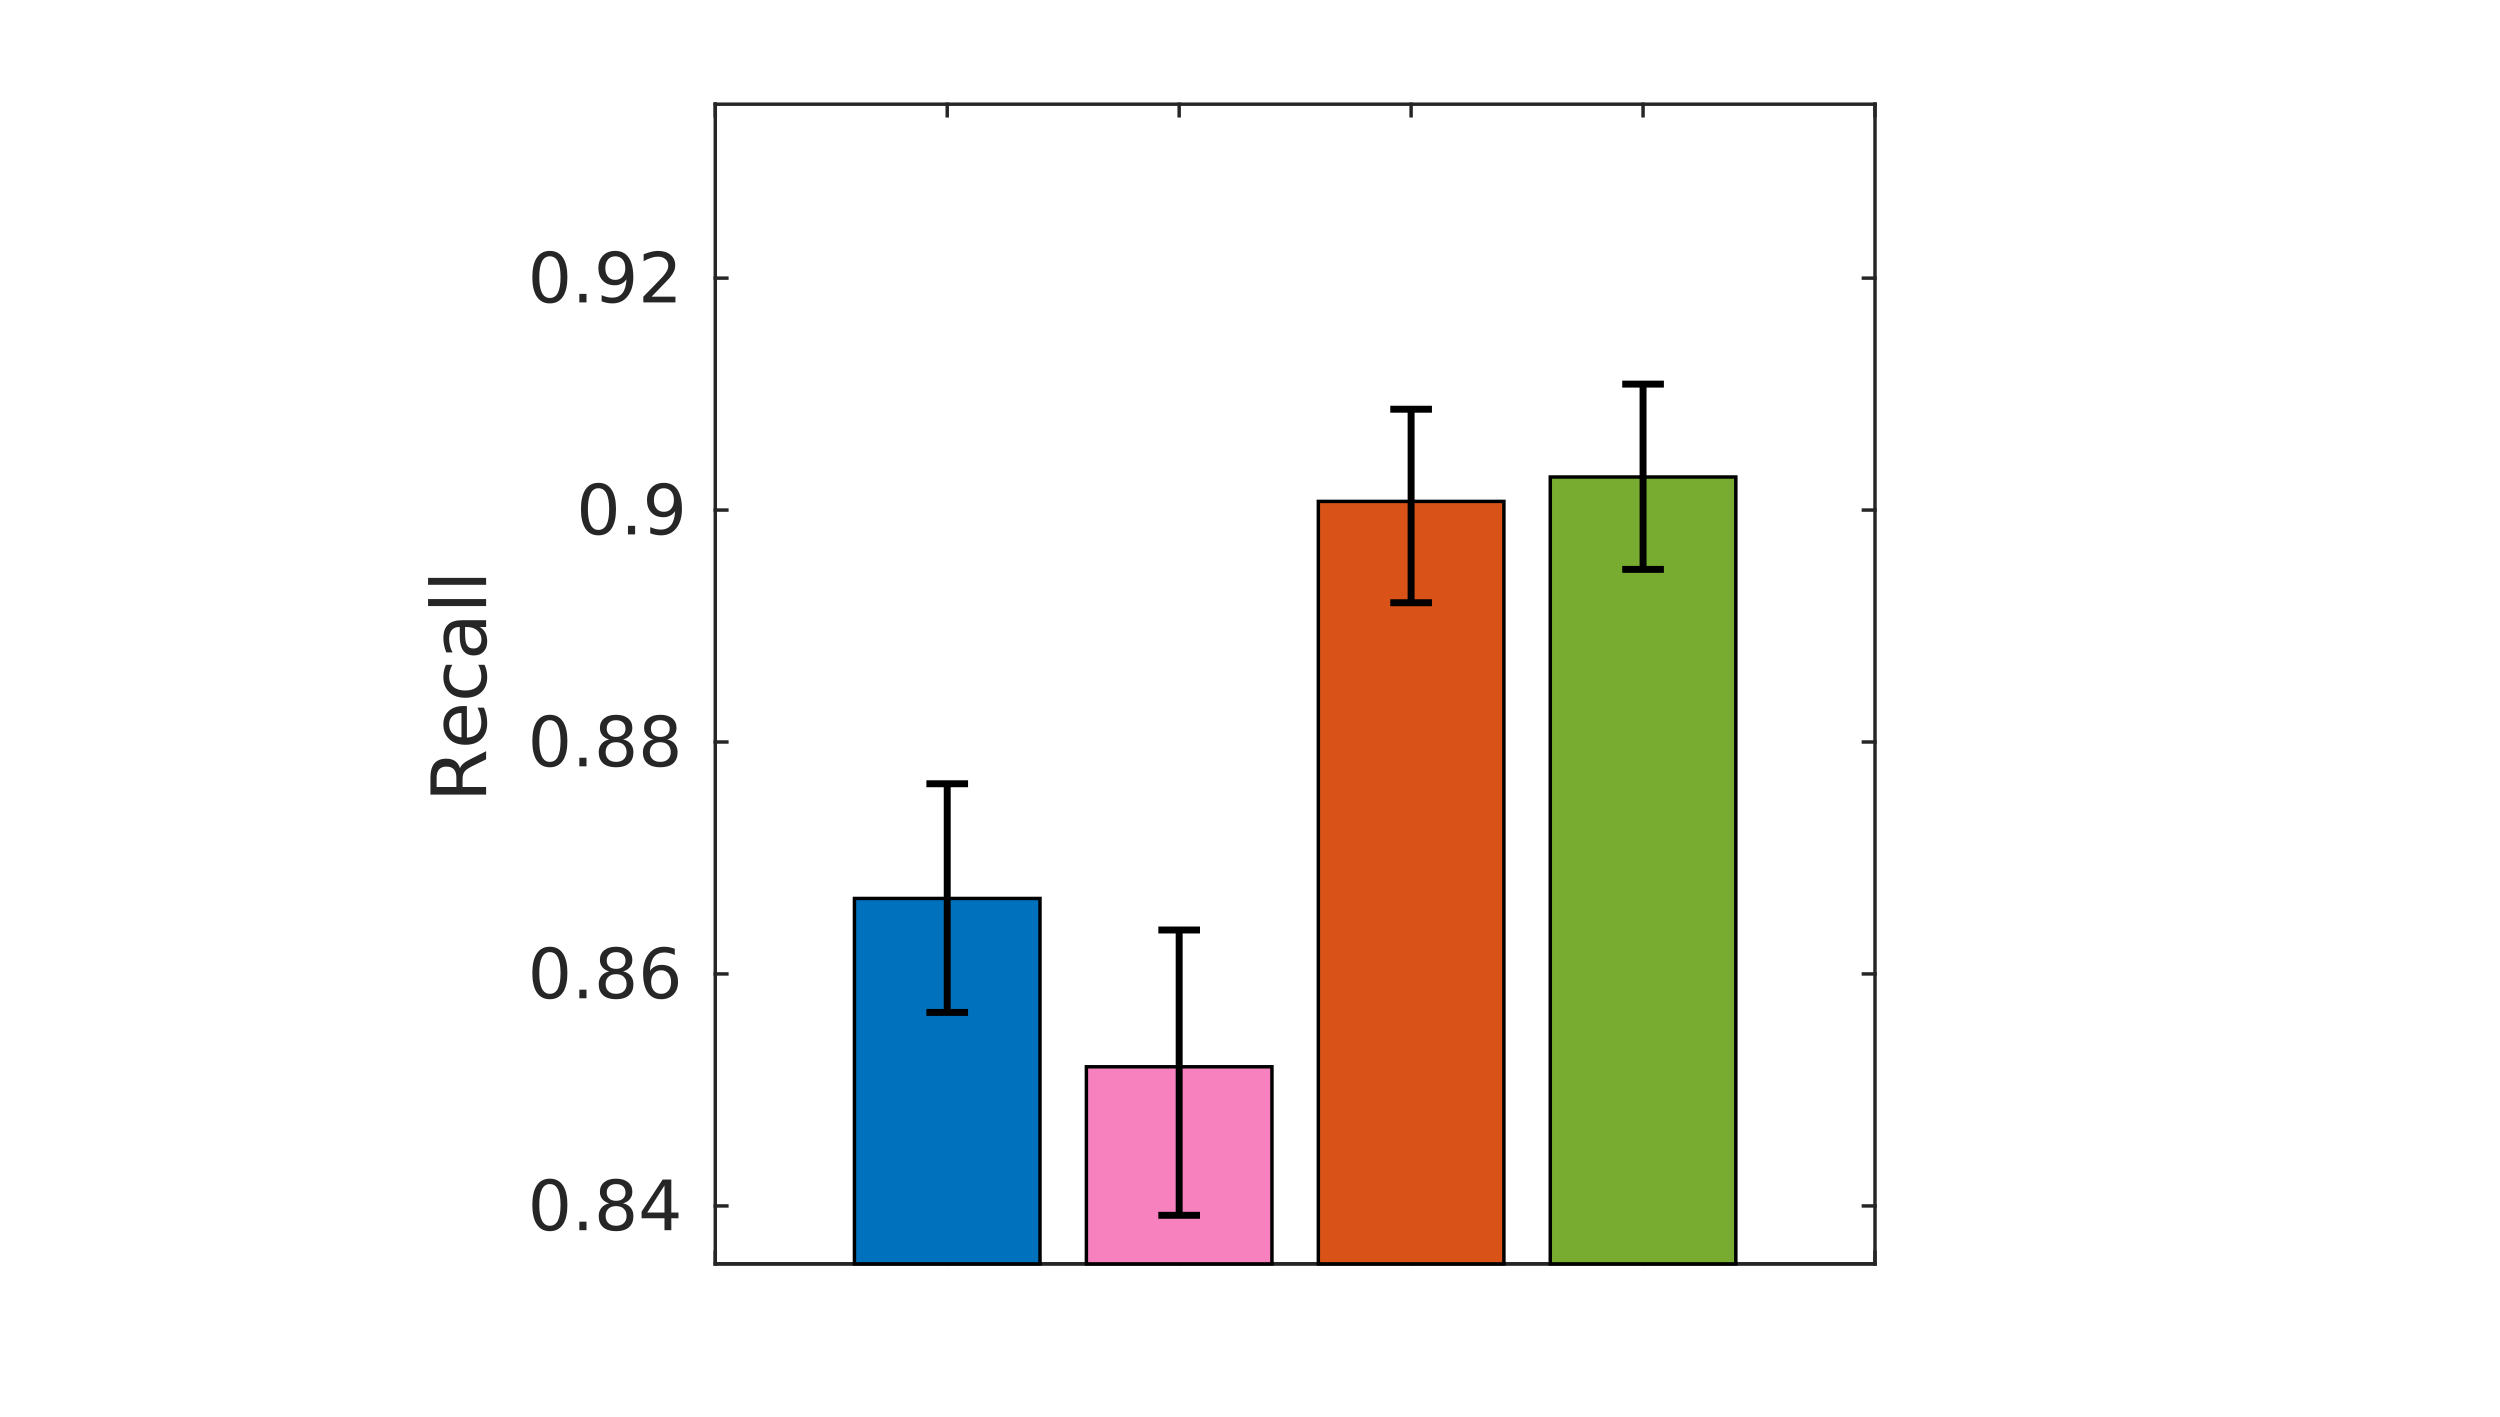
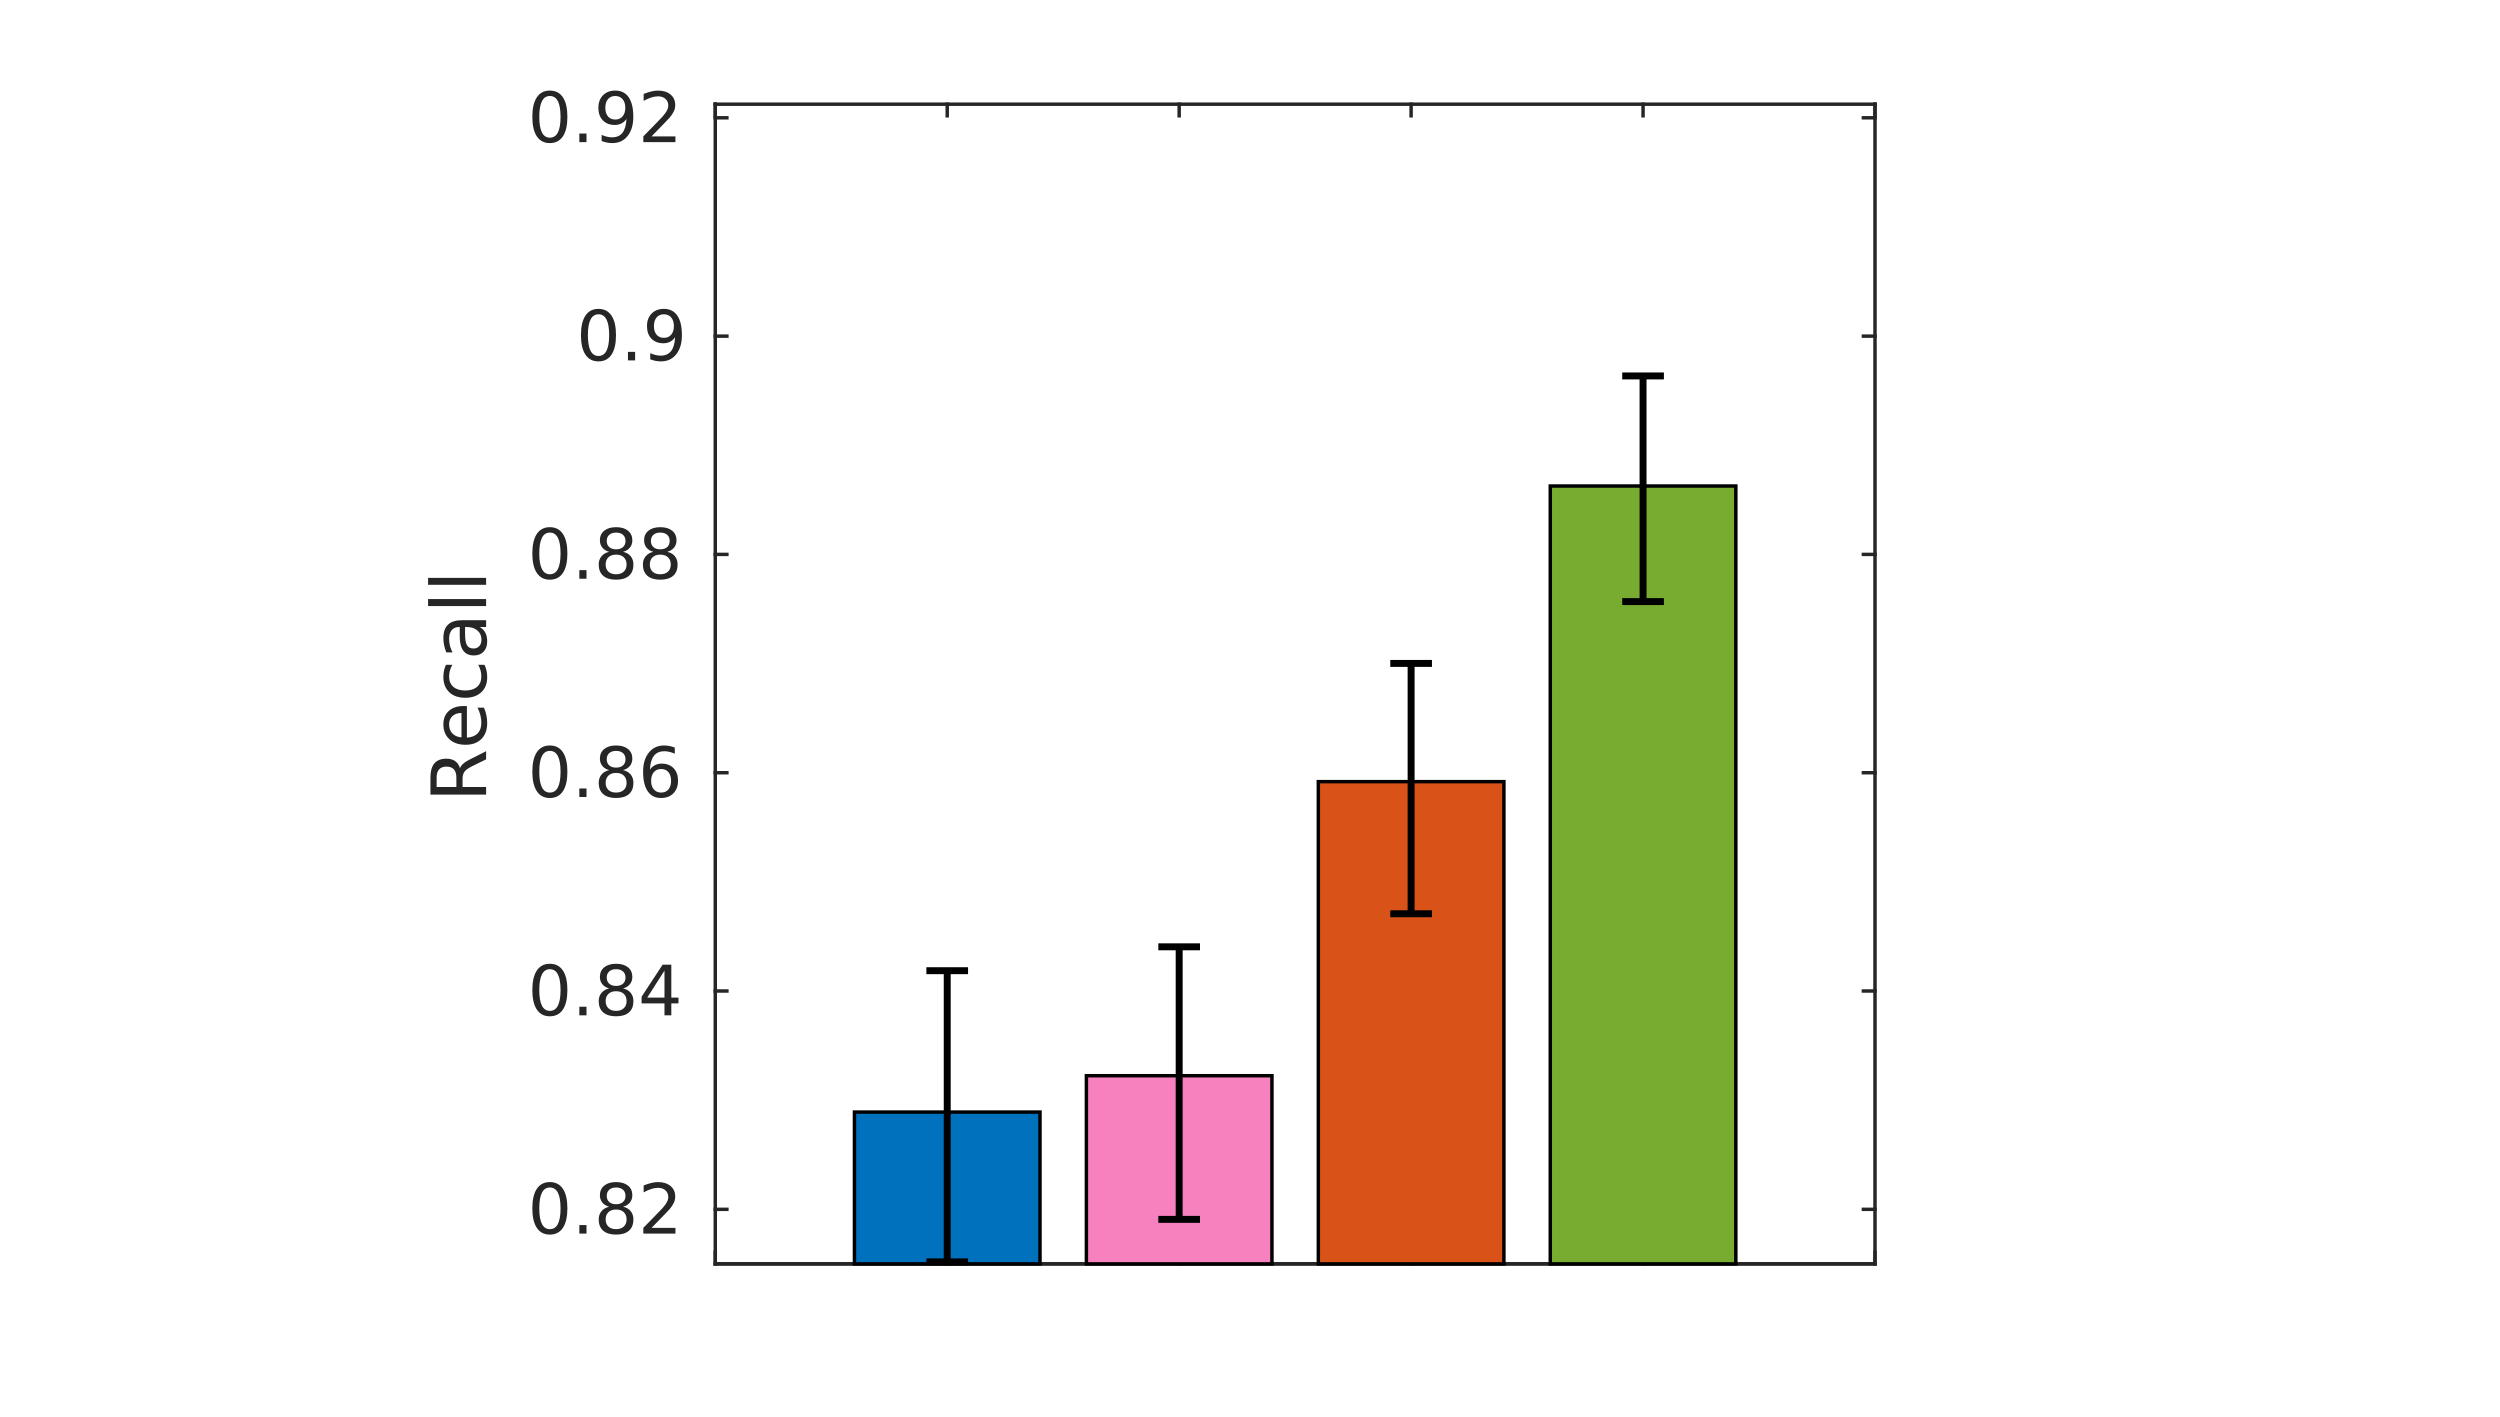
<svg xmlns="http://www.w3.org/2000/svg" style="fill-opacity:1; color-rendering:auto; color-interpolation:auto; text-rendering:auto; stroke:black; stroke-linecap:square; stroke-miterlimit:10; shape-rendering:auto; stroke-opacity:1; fill:black; stroke-dasharray:none; font-weight:normal; stroke-width:1; font-family:'Dialog'; font-style:normal; stroke-linejoin:miter; font-size:12px; stroke-dashoffset:0; image-rendering:auto;" width="360" height="204">
  <defs id="genericDefs" />
  <g>
    <defs id="defs1">
      <clipPath clipPathUnits="userSpaceOnUse" id="clipPath1">
        <path d="M0 0 L360 0 L360 204 L0 204 L0 0 Z" />
      </clipPath>
    </defs>
    <g style="fill:white; stroke:white;">
      <rect x="0" y="0" width="360" style="clip-path:url(#clipPath1); stroke:none;" height="204" />
    </g>
    <g style="fill:white; text-rendering:optimizeSpeed; color-rendering:optimizeSpeed; image-rendering:optimizeSpeed; shape-rendering:crispEdges; stroke:white; color-interpolation:sRGB;">
      <rect x="0" width="360" height="204" y="0" style="stroke:none;" />
      <path style="stroke:none;" d="M103 182 L270 182 L270 15 L103 15 Z" />
    </g>
    <g style="fill:rgb(38,38,38); text-rendering:geometricPrecision; image-rendering:optimizeQuality; color-rendering:optimizeQuality; stroke-linejoin:round; stroke:rgb(38,38,38); color-interpolation:linearRGB; stroke-width:0.5;">
      <line y2="182" style="fill:none;" x1="103" x2="270" y1="182" />
      <line y2="15" style="fill:none;" x1="103" x2="270" y1="15" />
      <line y2="180.33" style="fill:none;" x1="103" x2="103" y1="182" />
      <line y2="180.33" style="fill:none;" x1="136.4" x2="136.4" y1="182" />
      <line y2="180.33" style="fill:none;" x1="169.8" x2="169.8" y1="182" />
      <line y2="180.33" style="fill:none;" x1="203.2" x2="203.2" y1="182" />
      <line y2="180.33" style="fill:none;" x1="236.6" x2="236.6" y1="182" />
      <line y2="180.33" style="fill:none;" x1="270" x2="270" y1="182" />
      <line y2="16.67" style="fill:none;" x1="103" x2="103" y1="15" />
      <line y2="16.67" style="fill:none;" x1="136.4" x2="136.4" y1="15" />
      <line y2="16.67" style="fill:none;" x1="169.8" x2="169.8" y1="15" />
      <line y2="16.67" style="fill:none;" x1="203.2" x2="203.2" y1="15" />
      <line y2="16.67" style="fill:none;" x1="236.6" x2="236.6" y1="15" />
      <line y2="16.67" style="fill:none;" x1="270" x2="270" y1="15" />
      <line y2="15" style="fill:none;" x1="103" x2="103" y1="182" />
      <line y2="15" style="fill:none;" x1="270" x2="270" y1="182" />
-       <line y2="173.65" style="fill:none;" x1="103" x2="104.67" y1="173.65" />
-       <line y2="140.25" style="fill:none;" x1="103" x2="104.67" y1="140.25" />
-       <line y2="106.85" style="fill:none;" x1="103" x2="104.67" y1="106.85" />
-       <line y2="73.45" style="fill:none;" x1="103" x2="104.67" y1="73.45" />
-       <line y2="40.05" style="fill:none;" x1="103" x2="104.67" y1="40.05" />
-       <line y2="173.65" style="fill:none;" x1="270" x2="268.33" y1="173.65" />
-       <line y2="140.25" style="fill:none;" x1="270" x2="268.33" y1="140.25" />
-       <line y2="106.85" style="fill:none;" x1="270" x2="268.33" y1="106.85" />
-       <line y2="73.45" style="fill:none;" x1="270" x2="268.33" y1="73.45" />
-       <line y2="40.05" style="fill:none;" x1="270" x2="268.33" y1="40.05" />
+       <line y2="174.141" style="fill:none;" x1="103" x2="104.67" y1="174.141" />
+       <line y2="142.706" style="fill:none;" x1="103" x2="104.67" y1="142.706" />
+       <line y2="111.271" style="fill:none;" x1="103" x2="104.67" y1="111.271" />
+       <line y2="79.835" style="fill:none;" x1="103" x2="104.67" y1="79.835" />
+       <line y2="48.4" style="fill:none;" x1="103" x2="104.67" y1="48.4" />
+       <line y2="16.965" style="fill:none;" x1="103" x2="104.67" y1="16.965" />
+       <line y2="174.141" style="fill:none;" x1="270" x2="268.33" y1="174.141" />
+       <line y2="142.706" style="fill:none;" x1="270" x2="268.33" y1="142.706" />
+       <line y2="111.271" style="fill:none;" x1="270" x2="268.33" y1="111.271" />
+       <line y2="79.835" style="fill:none;" x1="270" x2="268.33" y1="79.835" />
+       <line y2="48.4" style="fill:none;" x1="270" x2="268.33" y1="48.4" />
+       <line y2="16.965" style="fill:none;" x1="270" x2="268.33" y1="16.965" />
    </g>
-     <g transform="translate(99,173.65)" style="font-size:10px; fill:rgb(38,38,38); text-rendering:geometricPrecision; color-rendering:optimizeQuality; image-rendering:optimizeQuality; stroke:rgb(38,38,38); color-interpolation:linearRGB;">
+     <g transform="translate(99,174.1412)" style="font-size:10px; fill:rgb(38,38,38); text-rendering:geometricPrecision; color-rendering:optimizeQuality; image-rendering:optimizeQuality; stroke:rgb(38,38,38); color-interpolation:linearRGB;">
+       <path style="stroke:none;" d="M-19.828 -3.141 Q-20.578 -3.141 -20.961 -2.391 Q-21.344 -1.641 -21.344 -0.141 Q-21.344 1.359 -20.961 2.109 Q-20.578 2.859 -19.828 2.859 Q-19.047 2.859 -18.664 2.109 Q-18.281 1.359 -18.281 -0.141 Q-18.281 -1.641 -18.664 -2.391 Q-19.047 -3.141 -19.828 -3.141 ZM-19.828 -3.922 Q-18.594 -3.922 -17.945 -2.953 Q-17.297 -1.984 -17.297 -0.141 Q-17.297 1.703 -17.945 2.672 Q-18.594 3.641 -19.828 3.641 Q-21.047 3.641 -21.695 2.672 Q-22.344 1.703 -22.344 -0.141 Q-22.344 -1.984 -21.695 -2.953 Q-21.047 -3.922 -19.828 -3.922 ZM-15.575 2.266 L-14.544 2.266 L-14.544 3.5 L-15.575 3.5 L-15.575 2.266 ZM-10.287 0.031 Q-10.99 0.031 -11.389 0.414 Q-11.787 0.797 -11.787 1.453 Q-11.787 2.109 -11.389 2.484 Q-10.99 2.859 -10.287 2.859 Q-9.584 2.859 -9.178 2.484 Q-8.771 2.109 -8.771 1.453 Q-8.771 0.797 -9.17 0.414 Q-9.568 0.031 -10.287 0.031 ZM-11.271 -0.375 Q-11.896 -0.531 -12.256 -0.969 Q-12.615 -1.406 -12.615 -2.031 Q-12.615 -2.906 -11.99 -3.414 Q-11.365 -3.922 -10.287 -3.922 Q-9.193 -3.922 -8.568 -3.414 Q-7.943 -2.906 -7.943 -2.031 Q-7.943 -1.406 -8.303 -0.969 Q-8.662 -0.531 -9.287 -0.375 Q-8.568 -0.219 -8.178 0.266 Q-7.787 0.75 -7.787 1.453 Q-7.787 2.516 -8.428 3.078 Q-9.068 3.641 -10.287 3.641 Q-11.49 3.641 -12.139 3.078 Q-12.787 2.516 -12.787 1.453 Q-12.787 0.75 -12.381 0.266 Q-11.975 -0.219 -11.271 -0.375 ZM-11.631 -1.938 Q-11.631 -1.375 -11.271 -1.055 Q-10.912 -0.734 -10.287 -0.734 Q-9.646 -0.734 -9.287 -1.055 Q-8.928 -1.375 -8.928 -1.938 Q-8.928 -2.5 -9.287 -2.82 Q-9.646 -3.141 -10.287 -3.141 Q-10.912 -3.141 -11.271 -2.82 Q-11.631 -2.5 -11.631 -1.938 ZM-5.175 2.672 L-1.737 2.672 L-1.737 3.5 L-6.362 3.5 L-6.362 2.672 Q-5.8 2.094 -4.831 1.109 Q-3.862 0.125 -3.612 -0.156 Q-3.144 -0.688 -2.956 -1.055 Q-2.769 -1.422 -2.769 -1.781 Q-2.769 -2.359 -3.175 -2.727 Q-3.581 -3.094 -4.237 -3.094 Q-4.706 -3.094 -5.214 -2.93 Q-5.722 -2.766 -6.315 -2.438 L-6.315 -3.438 Q-5.722 -3.672 -5.206 -3.797 Q-4.69 -3.922 -4.253 -3.922 Q-3.128 -3.922 -2.448 -3.359 Q-1.769 -2.797 -1.769 -1.844 Q-1.769 -1.391 -1.94 -0.992 Q-2.112 -0.594 -2.55 -0.047 Q-2.675 0.094 -3.331 0.773 Q-3.987 1.453 -5.175 2.672 Z" />
+     </g>
+     <g transform="translate(99,142.7059)" style="font-size:10px; fill:rgb(38,38,38); text-rendering:geometricPrecision; color-rendering:optimizeQuality; image-rendering:optimizeQuality; stroke:rgb(38,38,38); color-interpolation:linearRGB;">
      <path style="stroke:none;" d="M-19.828 -3.141 Q-20.578 -3.141 -20.961 -2.391 Q-21.344 -1.641 -21.344 -0.141 Q-21.344 1.359 -20.961 2.109 Q-20.578 2.859 -19.828 2.859 Q-19.047 2.859 -18.664 2.109 Q-18.281 1.359 -18.281 -0.141 Q-18.281 -1.641 -18.664 -2.391 Q-19.047 -3.141 -19.828 -3.141 ZM-19.828 -3.922 Q-18.594 -3.922 -17.945 -2.953 Q-17.297 -1.984 -17.297 -0.141 Q-17.297 1.703 -17.945 2.672 Q-18.594 3.641 -19.828 3.641 Q-21.047 3.641 -21.695 2.672 Q-22.344 1.703 -22.344 -0.141 Q-22.344 -1.984 -21.695 -2.953 Q-21.047 -3.922 -19.828 -3.922 ZM-15.575 2.266 L-14.544 2.266 L-14.544 3.5 L-15.575 3.5 L-15.575 2.266 ZM-10.287 0.031 Q-10.99 0.031 -11.389 0.414 Q-11.787 0.797 -11.787 1.453 Q-11.787 2.109 -11.389 2.484 Q-10.99 2.859 -10.287 2.859 Q-9.584 2.859 -9.178 2.484 Q-8.771 2.109 -8.771 1.453 Q-8.771 0.797 -9.17 0.414 Q-9.568 0.031 -10.287 0.031 ZM-11.271 -0.375 Q-11.896 -0.531 -12.256 -0.969 Q-12.615 -1.406 -12.615 -2.031 Q-12.615 -2.906 -11.99 -3.414 Q-11.365 -3.922 -10.287 -3.922 Q-9.193 -3.922 -8.568 -3.414 Q-7.943 -2.906 -7.943 -2.031 Q-7.943 -1.406 -8.303 -0.969 Q-8.662 -0.531 -9.287 -0.375 Q-8.568 -0.219 -8.178 0.266 Q-7.787 0.75 -7.787 1.453 Q-7.787 2.516 -8.428 3.078 Q-9.068 3.641 -10.287 3.641 Q-11.49 3.641 -12.139 3.078 Q-12.787 2.516 -12.787 1.453 Q-12.787 0.75 -12.381 0.266 Q-11.975 -0.219 -11.271 -0.375 ZM-11.631 -1.938 Q-11.631 -1.375 -11.271 -1.055 Q-10.912 -0.734 -10.287 -0.734 Q-9.646 -0.734 -9.287 -1.055 Q-8.928 -1.375 -8.928 -1.938 Q-8.928 -2.5 -9.287 -2.82 Q-9.646 -3.141 -10.287 -3.141 Q-10.912 -3.141 -11.271 -2.82 Q-11.631 -2.5 -11.631 -1.938 ZM-3.315 -2.938 L-5.8 0.953 L-3.315 0.953 L-3.315 -2.938 ZM-3.581 -3.797 L-2.331 -3.797 L-2.331 0.953 L-1.3 0.953 L-1.3 1.781 L-2.331 1.781 L-2.331 3.5 L-3.315 3.5 L-3.315 1.781 L-6.612 1.781 L-6.612 0.828 L-3.581 -3.797 Z" />
    </g>
-     <g transform="translate(99,140.25)" style="font-size:10px; fill:rgb(38,38,38); text-rendering:geometricPrecision; color-rendering:optimizeQuality; image-rendering:optimizeQuality; stroke:rgb(38,38,38); color-interpolation:linearRGB;">
+     <g transform="translate(99,111.2706)" style="font-size:10px; fill:rgb(38,38,38); text-rendering:geometricPrecision; color-rendering:optimizeQuality; image-rendering:optimizeQuality; stroke:rgb(38,38,38); color-interpolation:linearRGB;">
      <path style="stroke:none;" d="M-19.828 -3.141 Q-20.578 -3.141 -20.961 -2.391 Q-21.344 -1.641 -21.344 -0.141 Q-21.344 1.359 -20.961 2.109 Q-20.578 2.859 -19.828 2.859 Q-19.047 2.859 -18.664 2.109 Q-18.281 1.359 -18.281 -0.141 Q-18.281 -1.641 -18.664 -2.391 Q-19.047 -3.141 -19.828 -3.141 ZM-19.828 -3.922 Q-18.594 -3.922 -17.945 -2.953 Q-17.297 -1.984 -17.297 -0.141 Q-17.297 1.703 -17.945 2.672 Q-18.594 3.641 -19.828 3.641 Q-21.047 3.641 -21.695 2.672 Q-22.344 1.703 -22.344 -0.141 Q-22.344 -1.984 -21.695 -2.953 Q-21.047 -3.922 -19.828 -3.922 ZM-15.575 2.266 L-14.544 2.266 L-14.544 3.5 L-15.575 3.5 L-15.575 2.266 ZM-10.287 0.031 Q-10.99 0.031 -11.389 0.414 Q-11.787 0.797 -11.787 1.453 Q-11.787 2.109 -11.389 2.484 Q-10.99 2.859 -10.287 2.859 Q-9.584 2.859 -9.178 2.484 Q-8.771 2.109 -8.771 1.453 Q-8.771 0.797 -9.17 0.414 Q-9.568 0.031 -10.287 0.031 ZM-11.271 -0.375 Q-11.896 -0.531 -12.256 -0.969 Q-12.615 -1.406 -12.615 -2.031 Q-12.615 -2.906 -11.99 -3.414 Q-11.365 -3.922 -10.287 -3.922 Q-9.193 -3.922 -8.568 -3.414 Q-7.943 -2.906 -7.943 -2.031 Q-7.943 -1.406 -8.303 -0.969 Q-8.662 -0.531 -9.287 -0.375 Q-8.568 -0.219 -8.178 0.266 Q-7.787 0.75 -7.787 1.453 Q-7.787 2.516 -8.428 3.078 Q-9.068 3.641 -10.287 3.641 Q-11.49 3.641 -12.139 3.078 Q-12.787 2.516 -12.787 1.453 Q-12.787 0.75 -12.381 0.266 Q-11.975 -0.219 -11.271 -0.375 ZM-11.631 -1.938 Q-11.631 -1.375 -11.271 -1.055 Q-10.912 -0.734 -10.287 -0.734 Q-9.646 -0.734 -9.287 -1.055 Q-8.928 -1.375 -8.928 -1.938 Q-8.928 -2.5 -9.287 -2.82 Q-9.646 -3.141 -10.287 -3.141 Q-10.912 -3.141 -11.271 -2.82 Q-11.631 -2.5 -11.631 -1.938 ZM-3.8 -0.531 Q-4.456 -0.531 -4.847 -0.078 Q-5.237 0.375 -5.237 1.156 Q-5.237 1.953 -4.847 2.406 Q-4.456 2.859 -3.8 2.859 Q-3.128 2.859 -2.745 2.406 Q-2.362 1.953 -2.362 1.156 Q-2.362 0.375 -2.745 -0.078 Q-3.128 -0.531 -3.8 -0.531 ZM-1.831 -3.625 L-1.831 -2.734 Q-2.206 -2.906 -2.589 -3 Q-2.972 -3.094 -3.331 -3.094 Q-4.315 -3.094 -4.831 -2.438 Q-5.347 -1.781 -5.409 -0.438 Q-5.128 -0.859 -4.69 -1.086 Q-4.253 -1.312 -3.737 -1.312 Q-2.644 -1.312 -2.003 -0.648 Q-1.362 0.016 -1.362 1.156 Q-1.362 2.281 -2.026 2.961 Q-2.69 3.641 -3.8 3.641 Q-5.065 3.641 -5.729 2.672 Q-6.394 1.703 -6.394 -0.141 Q-6.394 -1.859 -5.573 -2.891 Q-4.753 -3.922 -3.378 -3.922 Q-3.003 -3.922 -2.628 -3.852 Q-2.253 -3.781 -1.831 -3.625 Z" />
    </g>
-     <g transform="translate(99,106.85)" style="font-size:10px; fill:rgb(38,38,38); text-rendering:geometricPrecision; color-rendering:optimizeQuality; image-rendering:optimizeQuality; stroke:rgb(38,38,38); color-interpolation:linearRGB;">
+     <g transform="translate(99,79.8353)" style="font-size:10px; fill:rgb(38,38,38); text-rendering:geometricPrecision; color-rendering:optimizeQuality; image-rendering:optimizeQuality; stroke:rgb(38,38,38); color-interpolation:linearRGB;">
      <path style="stroke:none;" d="M-19.828 -3.141 Q-20.578 -3.141 -20.961 -2.391 Q-21.344 -1.641 -21.344 -0.141 Q-21.344 1.359 -20.961 2.109 Q-20.578 2.859 -19.828 2.859 Q-19.047 2.859 -18.664 2.109 Q-18.281 1.359 -18.281 -0.141 Q-18.281 -1.641 -18.664 -2.391 Q-19.047 -3.141 -19.828 -3.141 ZM-19.828 -3.922 Q-18.594 -3.922 -17.945 -2.953 Q-17.297 -1.984 -17.297 -0.141 Q-17.297 1.703 -17.945 2.672 Q-18.594 3.641 -19.828 3.641 Q-21.047 3.641 -21.695 2.672 Q-22.344 1.703 -22.344 -0.141 Q-22.344 -1.984 -21.695 -2.953 Q-21.047 -3.922 -19.828 -3.922 ZM-15.575 2.266 L-14.544 2.266 L-14.544 3.5 L-15.575 3.5 L-15.575 2.266 ZM-10.287 0.031 Q-10.99 0.031 -11.389 0.414 Q-11.787 0.797 -11.787 1.453 Q-11.787 2.109 -11.389 2.484 Q-10.99 2.859 -10.287 2.859 Q-9.584 2.859 -9.178 2.484 Q-8.771 2.109 -8.771 1.453 Q-8.771 0.797 -9.17 0.414 Q-9.568 0.031 -10.287 0.031 ZM-11.271 -0.375 Q-11.896 -0.531 -12.256 -0.969 Q-12.615 -1.406 -12.615 -2.031 Q-12.615 -2.906 -11.99 -3.414 Q-11.365 -3.922 -10.287 -3.922 Q-9.193 -3.922 -8.568 -3.414 Q-7.943 -2.906 -7.943 -2.031 Q-7.943 -1.406 -8.303 -0.969 Q-8.662 -0.531 -9.287 -0.375 Q-8.568 -0.219 -8.178 0.266 Q-7.787 0.75 -7.787 1.453 Q-7.787 2.516 -8.428 3.078 Q-9.068 3.641 -10.287 3.641 Q-11.49 3.641 -12.139 3.078 Q-12.787 2.516 -12.787 1.453 Q-12.787 0.75 -12.381 0.266 Q-11.975 -0.219 -11.271 -0.375 ZM-11.631 -1.938 Q-11.631 -1.375 -11.271 -1.055 Q-10.912 -0.734 -10.287 -0.734 Q-9.646 -0.734 -9.287 -1.055 Q-8.928 -1.375 -8.928 -1.938 Q-8.928 -2.5 -9.287 -2.82 Q-9.646 -3.141 -10.287 -3.141 Q-10.912 -3.141 -11.271 -2.82 Q-11.631 -2.5 -11.631 -1.938 ZM-3.925 0.031 Q-4.628 0.031 -5.026 0.414 Q-5.425 0.797 -5.425 1.453 Q-5.425 2.109 -5.026 2.484 Q-4.628 2.859 -3.925 2.859 Q-3.222 2.859 -2.815 2.484 Q-2.409 2.109 -2.409 1.453 Q-2.409 0.797 -2.808 0.414 Q-3.206 0.031 -3.925 0.031 ZM-4.909 -0.375 Q-5.534 -0.531 -5.894 -0.969 Q-6.253 -1.406 -6.253 -2.031 Q-6.253 -2.906 -5.628 -3.414 Q-5.003 -3.922 -3.925 -3.922 Q-2.831 -3.922 -2.206 -3.414 Q-1.581 -2.906 -1.581 -2.031 Q-1.581 -1.406 -1.94 -0.969 Q-2.3 -0.531 -2.925 -0.375 Q-2.206 -0.219 -1.815 0.266 Q-1.425 0.75 -1.425 1.453 Q-1.425 2.516 -2.065 3.078 Q-2.706 3.641 -3.925 3.641 Q-5.128 3.641 -5.776 3.078 Q-6.425 2.516 -6.425 1.453 Q-6.425 0.75 -6.019 0.266 Q-5.612 -0.219 -4.909 -0.375 ZM-5.269 -1.938 Q-5.269 -1.375 -4.909 -1.055 Q-4.55 -0.734 -3.925 -0.734 Q-3.284 -0.734 -2.925 -1.055 Q-2.565 -1.375 -2.565 -1.938 Q-2.565 -2.5 -2.925 -2.82 Q-3.284 -3.141 -3.925 -3.141 Q-4.55 -3.141 -4.909 -2.82 Q-5.269 -2.5 -5.269 -1.938 Z" />
    </g>
-     <g transform="translate(99,73.45)" style="font-size:10px; fill:rgb(38,38,38); text-rendering:geometricPrecision; color-rendering:optimizeQuality; image-rendering:optimizeQuality; stroke:rgb(38,38,38); color-interpolation:linearRGB;">
+     <g transform="translate(99,48.4)" style="font-size:10px; fill:rgb(38,38,38); text-rendering:geometricPrecision; color-rendering:optimizeQuality; image-rendering:optimizeQuality; stroke:rgb(38,38,38); color-interpolation:linearRGB;">
      <path style="stroke:none;" d="M-12.828 -3.141 Q-13.578 -3.141 -13.961 -2.391 Q-14.344 -1.641 -14.344 -0.141 Q-14.344 1.359 -13.961 2.109 Q-13.578 2.859 -12.828 2.859 Q-12.047 2.859 -11.664 2.109 Q-11.281 1.359 -11.281 -0.141 Q-11.281 -1.641 -11.664 -2.391 Q-12.047 -3.141 -12.828 -3.141 ZM-12.828 -3.922 Q-11.594 -3.922 -10.945 -2.953 Q-10.297 -1.984 -10.297 -0.141 Q-10.297 1.703 -10.945 2.672 Q-11.594 3.641 -12.828 3.641 Q-14.047 3.641 -14.695 2.672 Q-15.344 1.703 -15.344 -0.141 Q-15.344 -1.984 -14.695 -2.953 Q-14.047 -3.922 -12.828 -3.922 ZM-8.575 2.266 L-7.544 2.266 L-7.544 3.5 L-8.575 3.5 L-8.575 2.266 ZM-5.365 3.344 L-5.365 2.453 Q-4.99 2.625 -4.607 2.719 Q-4.225 2.812 -3.865 2.812 Q-2.881 2.812 -2.365 2.156 Q-1.85 1.5 -1.787 0.156 Q-2.068 0.578 -2.498 0.805 Q-2.928 1.031 -3.459 1.031 Q-4.553 1.031 -5.193 0.367 Q-5.834 -0.297 -5.834 -1.438 Q-5.834 -2.562 -5.17 -3.242 Q-4.506 -3.922 -3.397 -3.922 Q-2.131 -3.922 -1.467 -2.953 Q-0.803 -1.984 -0.803 -0.141 Q-0.803 1.578 -1.615 2.609 Q-2.428 3.641 -3.818 3.641 Q-4.193 3.641 -4.568 3.57 Q-4.943 3.5 -5.365 3.344 ZM-3.397 0.25 Q-2.74 0.25 -2.35 -0.203 Q-1.959 -0.656 -1.959 -1.438 Q-1.959 -2.234 -2.35 -2.688 Q-2.74 -3.141 -3.397 -3.141 Q-4.068 -3.141 -4.451 -2.688 Q-4.834 -2.234 -4.834 -1.438 Q-4.834 -0.656 -4.451 -0.203 Q-4.068 0.25 -3.397 0.25 Z" />
    </g>
-     <g transform="translate(99,40.05)" style="font-size:10px; fill:rgb(38,38,38); text-rendering:geometricPrecision; color-rendering:optimizeQuality; image-rendering:optimizeQuality; stroke:rgb(38,38,38); color-interpolation:linearRGB;">
+     <g transform="translate(99,16.9647)" style="font-size:10px; fill:rgb(38,38,38); text-rendering:geometricPrecision; color-rendering:optimizeQuality; image-rendering:optimizeQuality; stroke:rgb(38,38,38); color-interpolation:linearRGB;">
      <path style="stroke:none;" d="M-19.828 -3.141 Q-20.578 -3.141 -20.961 -2.391 Q-21.344 -1.641 -21.344 -0.141 Q-21.344 1.359 -20.961 2.109 Q-20.578 2.859 -19.828 2.859 Q-19.047 2.859 -18.664 2.109 Q-18.281 1.359 -18.281 -0.141 Q-18.281 -1.641 -18.664 -2.391 Q-19.047 -3.141 -19.828 -3.141 ZM-19.828 -3.922 Q-18.594 -3.922 -17.945 -2.953 Q-17.297 -1.984 -17.297 -0.141 Q-17.297 1.703 -17.945 2.672 Q-18.594 3.641 -19.828 3.641 Q-21.047 3.641 -21.695 2.672 Q-22.344 1.703 -22.344 -0.141 Q-22.344 -1.984 -21.695 -2.953 Q-21.047 -3.922 -19.828 -3.922 ZM-15.575 2.266 L-14.544 2.266 L-14.544 3.5 L-15.575 3.5 L-15.575 2.266 ZM-12.365 3.344 L-12.365 2.453 Q-11.99 2.625 -11.607 2.719 Q-11.225 2.812 -10.865 2.812 Q-9.881 2.812 -9.365 2.156 Q-8.85 1.5 -8.787 0.156 Q-9.068 0.578 -9.498 0.805 Q-9.928 1.031 -10.459 1.031 Q-11.553 1.031 -12.193 0.367 Q-12.834 -0.297 -12.834 -1.438 Q-12.834 -2.562 -12.17 -3.242 Q-11.506 -3.922 -10.396 -3.922 Q-9.131 -3.922 -8.467 -2.953 Q-7.803 -1.984 -7.803 -0.141 Q-7.803 1.578 -8.615 2.609 Q-9.428 3.641 -10.818 3.641 Q-11.193 3.641 -11.568 3.57 Q-11.943 3.5 -12.365 3.344 ZM-10.396 0.25 Q-9.74 0.25 -9.35 -0.203 Q-8.959 -0.656 -8.959 -1.438 Q-8.959 -2.234 -9.35 -2.688 Q-9.74 -3.141 -10.396 -3.141 Q-11.068 -3.141 -11.451 -2.688 Q-11.834 -2.234 -11.834 -1.438 Q-11.834 -0.656 -11.451 -0.203 Q-11.068 0.25 -10.396 0.25 ZM-5.175 2.672 L-1.737 2.672 L-1.737 3.5 L-6.362 3.5 L-6.362 2.672 Q-5.8 2.094 -4.831 1.109 Q-3.862 0.125 -3.612 -0.156 Q-3.144 -0.688 -2.956 -1.055 Q-2.769 -1.422 -2.769 -1.781 Q-2.769 -2.359 -3.175 -2.727 Q-3.581 -3.094 -4.237 -3.094 Q-4.706 -3.094 -5.214 -2.93 Q-5.722 -2.766 -6.315 -2.438 L-6.315 -3.438 Q-5.722 -3.672 -5.206 -3.797 Q-4.69 -3.922 -4.253 -3.922 Q-3.128 -3.922 -2.448 -3.359 Q-1.769 -2.797 -1.769 -1.844 Q-1.769 -1.391 -1.94 -0.992 Q-2.112 -0.594 -2.55 -0.047 Q-2.675 0.094 -3.331 0.773 Q-3.987 1.453 -5.175 2.672 Z" />
    </g>
-     <g transform="translate(73,98.4999) rotate(-90)" style="font-size:11px; fill:rgb(38,38,38); text-rendering:geometricPrecision; color-rendering:optimizeQuality; image-rendering:optimizeQuality; stroke:rgb(38,38,38); color-interpolation:linearRGB;">
+     <g transform="translate(73,98.5) rotate(-90)" style="font-size:11px; fill:rgb(38,38,38); text-rendering:geometricPrecision; color-rendering:optimizeQuality; image-rendering:optimizeQuality; stroke:rgb(38,38,38); color-interpolation:linearRGB;">
      <path style="stroke:none;" d="M-12.125 -6.766 Q-11.766 -6.641 -11.438 -6.258 Q-11.109 -5.875 -10.781 -5.188 L-9.672 -3 L-10.844 -3 L-11.859 -5.062 Q-12.266 -5.859 -12.641 -6.125 Q-13.016 -6.391 -13.656 -6.391 L-14.828 -6.391 L-14.828 -3 L-15.922 -3 L-15.922 -11.016 L-13.469 -11.016 Q-12.094 -11.016 -11.422 -10.445 Q-10.75 -9.875 -10.75 -8.703 Q-10.75 -7.953 -11.102 -7.453 Q-11.453 -6.953 -12.125 -6.766 ZM-14.828 -10.125 L-14.828 -7.281 L-13.469 -7.281 Q-12.688 -7.281 -12.289 -7.641 Q-11.891 -8 -11.891 -8.703 Q-11.891 -9.406 -12.289 -9.766 Q-12.688 -10.125 -13.469 -10.125 L-14.828 -10.125 ZM-3.169 -6.25 L-3.169 -5.766 L-7.716 -5.766 Q-7.654 -4.75 -7.107 -4.219 Q-6.56 -3.688 -5.576 -3.688 Q-4.998 -3.688 -4.466 -3.828 Q-3.935 -3.969 -3.404 -4.234 L-3.404 -3.312 Q-3.935 -3.078 -4.498 -2.961 Q-5.06 -2.844 -5.623 -2.844 Q-7.076 -2.844 -7.912 -3.68 Q-8.748 -4.516 -8.748 -5.953 Q-8.748 -7.422 -7.951 -8.289 Q-7.154 -9.156 -5.794 -9.156 Q-4.591 -9.156 -3.88 -8.375 Q-3.169 -7.594 -3.169 -6.25 ZM-4.169 -6.547 Q-4.169 -7.359 -4.615 -7.844 Q-5.06 -8.328 -5.794 -8.328 Q-6.623 -8.328 -7.115 -7.859 Q-7.607 -7.391 -7.685 -6.547 L-4.169 -6.547 ZM2.77 -8.781 L2.77 -7.859 Q2.364 -8.094 1.942 -8.211 Q1.52 -8.328 1.083 -8.328 Q0.129 -8.328 -0.402 -7.719 Q-0.933 -7.109 -0.933 -6 Q-0.933 -4.906 -0.402 -4.297 Q0.129 -3.688 1.083 -3.688 Q1.52 -3.688 1.942 -3.797 Q2.364 -3.906 2.77 -4.141 L2.77 -3.234 Q2.364 -3.031 1.919 -2.938 Q1.473 -2.844 0.973 -2.844 Q-0.386 -2.844 -1.183 -3.695 Q-1.98 -4.547 -1.98 -6 Q-1.98 -7.469 -1.175 -8.312 Q-0.371 -9.156 1.036 -9.156 Q1.504 -9.156 1.934 -9.062 Q2.364 -8.969 2.77 -8.781 ZM7.224 -6.031 Q6.037 -6.031 5.576 -5.75 Q5.115 -5.469 5.115 -4.812 Q5.115 -4.297 5.458 -3.984 Q5.802 -3.672 6.396 -3.672 Q7.224 -3.672 7.716 -4.258 Q8.209 -4.844 8.209 -5.797 L8.209 -6.031 L7.224 -6.031 ZM9.193 -6.438 L9.193 -3 L8.209 -3 L8.209 -3.906 Q7.88 -3.359 7.373 -3.102 Q6.865 -2.844 6.13 -2.844 Q5.208 -2.844 4.662 -3.359 Q4.115 -3.875 4.115 -4.75 Q4.115 -5.766 4.794 -6.281 Q5.474 -6.797 6.833 -6.797 L8.209 -6.797 L8.209 -6.891 Q8.209 -7.578 7.763 -7.953 Q7.318 -8.328 6.505 -8.328 Q5.99 -8.328 5.498 -8.203 Q5.005 -8.078 4.552 -7.828 L4.552 -8.734 Q5.099 -8.953 5.615 -9.055 Q6.13 -9.156 6.599 -9.156 Q7.912 -9.156 8.552 -8.484 Q9.193 -7.812 9.193 -6.438 ZM11.23 -11.359 L12.23 -11.359 L12.23 -3 L11.23 -3 L11.23 -11.359 ZM14.287 -11.359 L15.287 -11.359 L15.287 -3 L14.287 -3 L14.287 -11.359 Z" />
    </g>
    <g style="stroke-linecap:butt; fill:rgb(38,38,38); text-rendering:geometricPrecision; image-rendering:optimizeQuality; color-rendering:optimizeQuality; stroke-linejoin:round; stroke:rgb(38,38,38); color-interpolation:linearRGB; stroke-width:0.5;">
      <line y2="182" style="fill:none;" x1="103" x2="270" y1="182" />
    </g>
    <g style="fill:rgb(0,114,189); text-rendering:optimizeSpeed; color-rendering:optimizeSpeed; image-rendering:optimizeSpeed; shape-rendering:crispEdges; stroke:rgb(0,114,189); color-interpolation:sRGB;">
-       <path style="stroke:none;" d="M149.76 182 L149.76 129.378 L123.04 129.378 L123.04 182 Z" />
+       <path style="stroke:none;" d="M149.76 182 L149.76 160.14 L123.04 160.14 L123.04 182 Z" />
    </g>
    <g style="text-rendering:geometricPrecision; stroke-width:0.5; color-interpolation:linearRGB; color-rendering:optimizeQuality; stroke-linecap:butt; image-rendering:optimizeQuality;">
-       <path d="M123.04 182 L123.04 129.378 L149.76 129.378 L149.76 182 Z" style="fill:none; fill-rule:evenodd;" />
+       <path d="M123.04 182 L123.04 160.14 L149.76 160.14 L149.76 182 Z" style="fill:none; fill-rule:evenodd;" />
    </g>
    <g style="fill:rgb(247,129,191); text-rendering:optimizeSpeed; color-rendering:optimizeSpeed; image-rendering:optimizeSpeed; shape-rendering:crispEdges; stroke:rgb(247,129,191); color-interpolation:sRGB;">
-       <path style="stroke:none;" d="M183.16 182 L183.16 153.616 L156.44 153.616 L156.44 182 Z" />
+       <path style="stroke:none;" d="M183.16 182 L183.16 154.904 L156.44 154.904 L156.44 182 Z" />
    </g>
    <g style="text-rendering:geometricPrecision; stroke-width:0.5; color-interpolation:linearRGB; color-rendering:optimizeQuality; stroke-linecap:butt; image-rendering:optimizeQuality;">
-       <path d="M156.44 182 L156.44 153.616 L183.16 153.616 L183.16 182 Z" style="fill:none; fill-rule:evenodd;" />
+       <path d="M156.44 182 L156.44 154.904 L183.16 154.904 L183.16 182 Z" style="fill:none; fill-rule:evenodd;" />
    </g>
    <g style="fill:rgb(217,83,25); text-rendering:optimizeSpeed; color-rendering:optimizeSpeed; image-rendering:optimizeSpeed; shape-rendering:crispEdges; stroke:rgb(217,83,25); color-interpolation:sRGB;">
-       <path style="stroke:none;" d="M216.56 182 L216.56 72.201 L189.84 72.201 L189.84 182 Z" />
+       <path style="stroke:none;" d="M216.56 182 L216.56 112.556 L189.84 112.556 L189.84 182 Z" />
    </g>
    <g style="text-rendering:geometricPrecision; stroke-width:0.5; color-interpolation:linearRGB; color-rendering:optimizeQuality; stroke-linecap:butt; image-rendering:optimizeQuality;">
-       <path d="M189.84 182 L189.84 72.201 L216.56 72.201 L216.56 182 Z" style="fill:none; fill-rule:evenodd;" />
+       <path d="M189.84 182 L189.84 112.556 L216.56 112.556 L216.56 182 Z" style="fill:none; fill-rule:evenodd;" />
    </g>
    <g style="fill:rgb(119,172,48); text-rendering:optimizeSpeed; color-rendering:optimizeSpeed; image-rendering:optimizeSpeed; shape-rendering:crispEdges; stroke:rgb(119,172,48); color-interpolation:sRGB;">
-       <path style="stroke:none;" d="M249.96 182 L249.96 68.688 L223.24 68.688 L223.24 182 Z" />
+       <path style="stroke:none;" d="M249.96 182 L249.96 69.986 L223.24 69.986 L223.24 182 Z" />
    </g>
    <g style="text-rendering:geometricPrecision; stroke-width:0.5; color-interpolation:linearRGB; color-rendering:optimizeQuality; stroke-linecap:butt; image-rendering:optimizeQuality;">
-       <path d="M223.24 182 L223.24 68.688 L249.96 68.688 L249.96 182 Z" style="fill:none; fill-rule:evenodd;" />
-       <line x1="136.4" x2="136.4" y1="129.378" style="fill:none; stroke-linejoin:round; stroke-width:1;" y2="145.788" />
-       <line x1="169.8" x2="169.8" y1="153.616" style="fill:none; stroke-linejoin:round; stroke-width:1;" y2="175.002" />
-       <line x1="203.2" x2="203.2" y1="72.201" style="fill:none; stroke-linejoin:round; stroke-width:1;" y2="86.793" />
-       <line x1="236.6" x2="236.6" y1="68.688" style="fill:none; stroke-linejoin:round; stroke-width:1;" y2="81.992" />
-       <line x1="136.4" x2="136.4" y1="129.378" style="fill:none; stroke-linejoin:round; stroke-width:1;" y2="112.861" />
-       <line x1="169.8" x2="169.8" y1="153.616" style="fill:none; stroke-linejoin:round; stroke-width:1;" y2="133.919" />
-       <line x1="203.2" x2="203.2" y1="72.201" style="fill:none; stroke-linejoin:round; stroke-width:1;" y2="58.928" />
-       <line x1="236.6" x2="236.6" y1="68.688" style="fill:none; stroke-linejoin:round; stroke-width:1;" y2="55.312" />
+       <path d="M223.24 182 L223.24 69.986 L249.96 69.986 L249.96 182 Z" style="fill:none; fill-rule:evenodd;" />
+       <line x1="136.4" x2="136.4" y1="160.14" style="fill:none; stroke-linejoin:round; stroke-width:1;" y2="181.71" />
+       <line x1="169.8" x2="169.8" y1="154.904" style="fill:none; stroke-linejoin:round; stroke-width:1;" y2="175.59" />
+       <line x1="203.2" x2="203.2" y1="112.556" style="fill:none; stroke-linejoin:round; stroke-width:1;" y2="131.582" />
+       <line x1="236.6" x2="236.6" y1="69.986" style="fill:none; stroke-linejoin:round; stroke-width:1;" y2="86.627" />
+       <line x1="136.4" x2="136.4" y1="160.14" style="fill:none; stroke-linejoin:round; stroke-width:1;" y2="139.78" />
+       <line x1="169.8" x2="169.8" y1="154.904" style="fill:none; stroke-linejoin:round; stroke-width:1;" y2="136.341" />
+       <line x1="203.2" x2="203.2" y1="112.556" style="fill:none; stroke-linejoin:round; stroke-width:1;" y2="95.532" />
+       <line x1="236.6" x2="236.6" y1="69.986" style="fill:none; stroke-linejoin:round; stroke-width:1;" y2="54.135" />
    </g>
-     <g style="text-rendering:geometricPrecision; color-rendering:optimizeQuality; color-interpolation:linearRGB; image-rendering:optimizeQuality;" transform="translate(136.4,145.7881)">
+     <g style="text-rendering:geometricPrecision; color-rendering:optimizeQuality; color-interpolation:linearRGB; image-rendering:optimizeQuality;" transform="translate(136.4,181.7099)">
      <path style="stroke:none;" d="M-3 0 L3 0" />
    </g>
-     <g transform="translate(136.4,145.7881)" style="text-rendering:geometricPrecision; color-rendering:optimizeQuality; color-interpolation:linearRGB; stroke-linecap:butt; image-rendering:optimizeQuality;">
+     <g transform="translate(136.4,181.7099)" style="text-rendering:geometricPrecision; color-rendering:optimizeQuality; color-interpolation:linearRGB; stroke-linecap:butt; image-rendering:optimizeQuality;">
      <path style="fill:none;" d="M-3 0 L3 0" />
    </g>
-     <g style="text-rendering:geometricPrecision; color-rendering:optimizeQuality; color-interpolation:linearRGB; image-rendering:optimizeQuality;" transform="translate(169.8,175.0024)">
+     <g style="text-rendering:geometricPrecision; color-rendering:optimizeQuality; color-interpolation:linearRGB; image-rendering:optimizeQuality;" transform="translate(169.8,175.59)">
      <path style="stroke:none;" d="M-3 0 L3 0" />
    </g>
-     <g transform="translate(169.8,175.0024)" style="text-rendering:geometricPrecision; color-rendering:optimizeQuality; color-interpolation:linearRGB; stroke-linecap:butt; image-rendering:optimizeQuality;">
+     <g transform="translate(169.8,175.59)" style="text-rendering:geometricPrecision; color-rendering:optimizeQuality; color-interpolation:linearRGB; stroke-linecap:butt; image-rendering:optimizeQuality;">
      <path style="fill:none;" d="M-3 0 L3 0" />
    </g>
-     <g style="text-rendering:geometricPrecision; color-rendering:optimizeQuality; color-interpolation:linearRGB; image-rendering:optimizeQuality;" transform="translate(203.2,86.7933)">
+     <g style="text-rendering:geometricPrecision; color-rendering:optimizeQuality; color-interpolation:linearRGB; image-rendering:optimizeQuality;" transform="translate(203.2,131.5819)">
      <path style="stroke:none;" d="M-3 0 L3 0" />
    </g>
-     <g transform="translate(203.2,86.7933)" style="text-rendering:geometricPrecision; color-rendering:optimizeQuality; color-interpolation:linearRGB; stroke-linecap:butt; image-rendering:optimizeQuality;">
+     <g transform="translate(203.2,131.5819)" style="text-rendering:geometricPrecision; color-rendering:optimizeQuality; color-interpolation:linearRGB; stroke-linecap:butt; image-rendering:optimizeQuality;">
      <path style="fill:none;" d="M-3 0 L3 0" />
    </g>
-     <g style="text-rendering:geometricPrecision; color-rendering:optimizeQuality; color-interpolation:linearRGB; image-rendering:optimizeQuality;" transform="translate(236.6,81.9917)">
+     <g style="text-rendering:geometricPrecision; color-rendering:optimizeQuality; color-interpolation:linearRGB; image-rendering:optimizeQuality;" transform="translate(236.6,86.627)">
      <path style="stroke:none;" d="M-3 0 L3 0" />
    </g>
-     <g transform="translate(236.6,81.9917)" style="text-rendering:geometricPrecision; color-rendering:optimizeQuality; color-interpolation:linearRGB; stroke-linecap:butt; image-rendering:optimizeQuality;">
+     <g transform="translate(236.6,86.627)" style="text-rendering:geometricPrecision; color-rendering:optimizeQuality; color-interpolation:linearRGB; stroke-linecap:butt; image-rendering:optimizeQuality;">
      <path style="fill:none;" d="M-3 0 L3 0" />
    </g>
-     <g style="text-rendering:geometricPrecision; color-rendering:optimizeQuality; color-interpolation:linearRGB; image-rendering:optimizeQuality;" transform="translate(136.4,112.8605)">
+     <g style="text-rendering:geometricPrecision; color-rendering:optimizeQuality; color-interpolation:linearRGB; image-rendering:optimizeQuality;" transform="translate(136.4,139.7801)">
      <path style="stroke:none;" d="M-3 0 L3 0" />
    </g>
-     <g transform="translate(136.4,112.8605)" style="text-rendering:geometricPrecision; color-rendering:optimizeQuality; color-interpolation:linearRGB; stroke-linecap:butt; image-rendering:optimizeQuality;">
+     <g transform="translate(136.4,139.7801)" style="text-rendering:geometricPrecision; color-rendering:optimizeQuality; color-interpolation:linearRGB; stroke-linecap:butt; image-rendering:optimizeQuality;">
      <path style="fill:none;" d="M-3 0 L3 0" />
    </g>
-     <g style="text-rendering:geometricPrecision; color-rendering:optimizeQuality; color-interpolation:linearRGB; image-rendering:optimizeQuality;" transform="translate(169.8,133.9195)">
+     <g style="text-rendering:geometricPrecision; color-rendering:optimizeQuality; color-interpolation:linearRGB; image-rendering:optimizeQuality;" transform="translate(169.8,136.341)">
      <path style="stroke:none;" d="M-3 0 L3 0" />
    </g>
-     <g transform="translate(169.8,133.9195)" style="text-rendering:geometricPrecision; color-rendering:optimizeQuality; color-interpolation:linearRGB; stroke-linecap:butt; image-rendering:optimizeQuality;">
+     <g transform="translate(169.8,136.341)" style="text-rendering:geometricPrecision; color-rendering:optimizeQuality; color-interpolation:linearRGB; stroke-linecap:butt; image-rendering:optimizeQuality;">
      <path style="fill:none;" d="M-3 0 L3 0" />
    </g>
-     <g style="text-rendering:geometricPrecision; color-rendering:optimizeQuality; color-interpolation:linearRGB; image-rendering:optimizeQuality;" transform="translate(203.2,58.9282)">
+     <g style="text-rendering:geometricPrecision; color-rendering:optimizeQuality; color-interpolation:linearRGB; image-rendering:optimizeQuality;" transform="translate(203.2,95.5318)">
      <path style="stroke:none;" d="M-3 0 L3 0" />
    </g>
-     <g transform="translate(203.2,58.9282)" style="text-rendering:geometricPrecision; color-rendering:optimizeQuality; color-interpolation:linearRGB; stroke-linecap:butt; image-rendering:optimizeQuality;">
+     <g transform="translate(203.2,95.5318)" style="text-rendering:geometricPrecision; color-rendering:optimizeQuality; color-interpolation:linearRGB; stroke-linecap:butt; image-rendering:optimizeQuality;">
      <path style="fill:none;" d="M-3 0 L3 0" />
    </g>
-     <g style="text-rendering:geometricPrecision; color-rendering:optimizeQuality; color-interpolation:linearRGB; image-rendering:optimizeQuality;" transform="translate(236.6,55.312)">
+     <g style="text-rendering:geometricPrecision; color-rendering:optimizeQuality; color-interpolation:linearRGB; image-rendering:optimizeQuality;" transform="translate(236.6,54.1354)">
      <path style="stroke:none;" d="M-3 0 L3 0" />
    </g>
-     <g transform="translate(236.6,55.312)" style="text-rendering:geometricPrecision; color-rendering:optimizeQuality; color-interpolation:linearRGB; stroke-linecap:butt; image-rendering:optimizeQuality;">
+     <g transform="translate(236.6,54.1354)" style="text-rendering:geometricPrecision; color-rendering:optimizeQuality; color-interpolation:linearRGB; stroke-linecap:butt; image-rendering:optimizeQuality;">
      <path style="fill:none;" d="M-3 0 L3 0" />
    </g>
  </g>
</svg>
